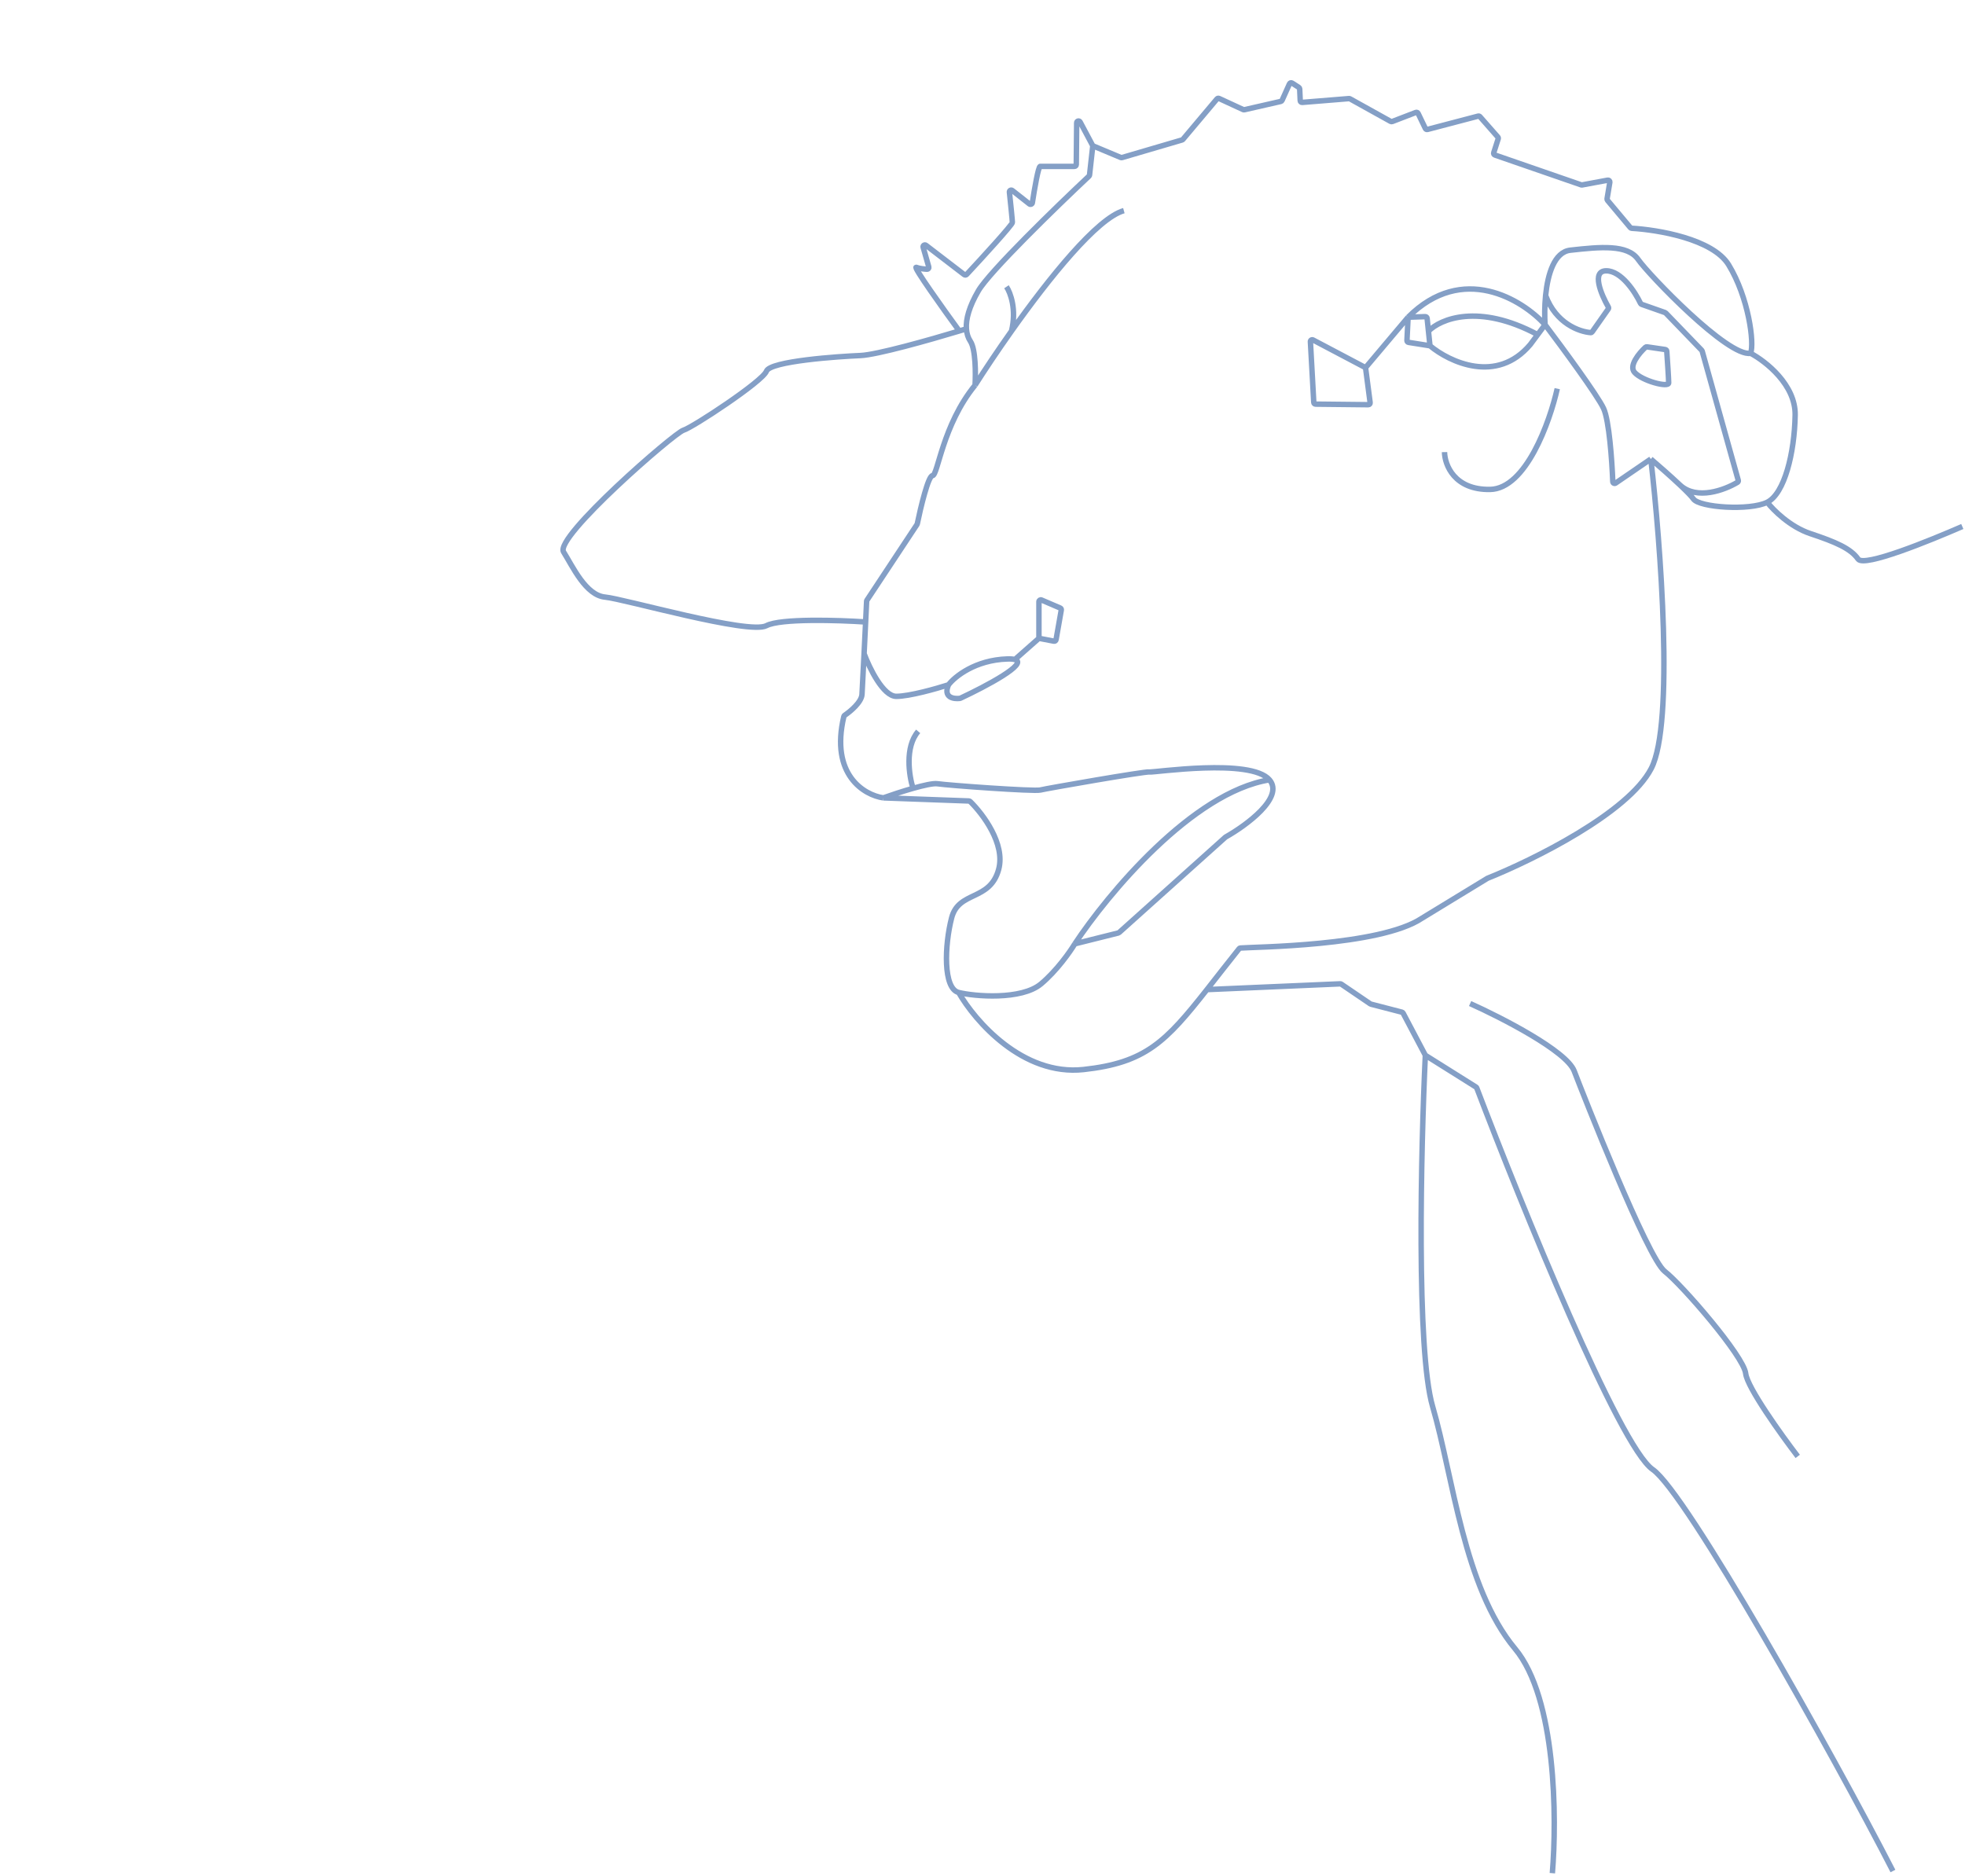
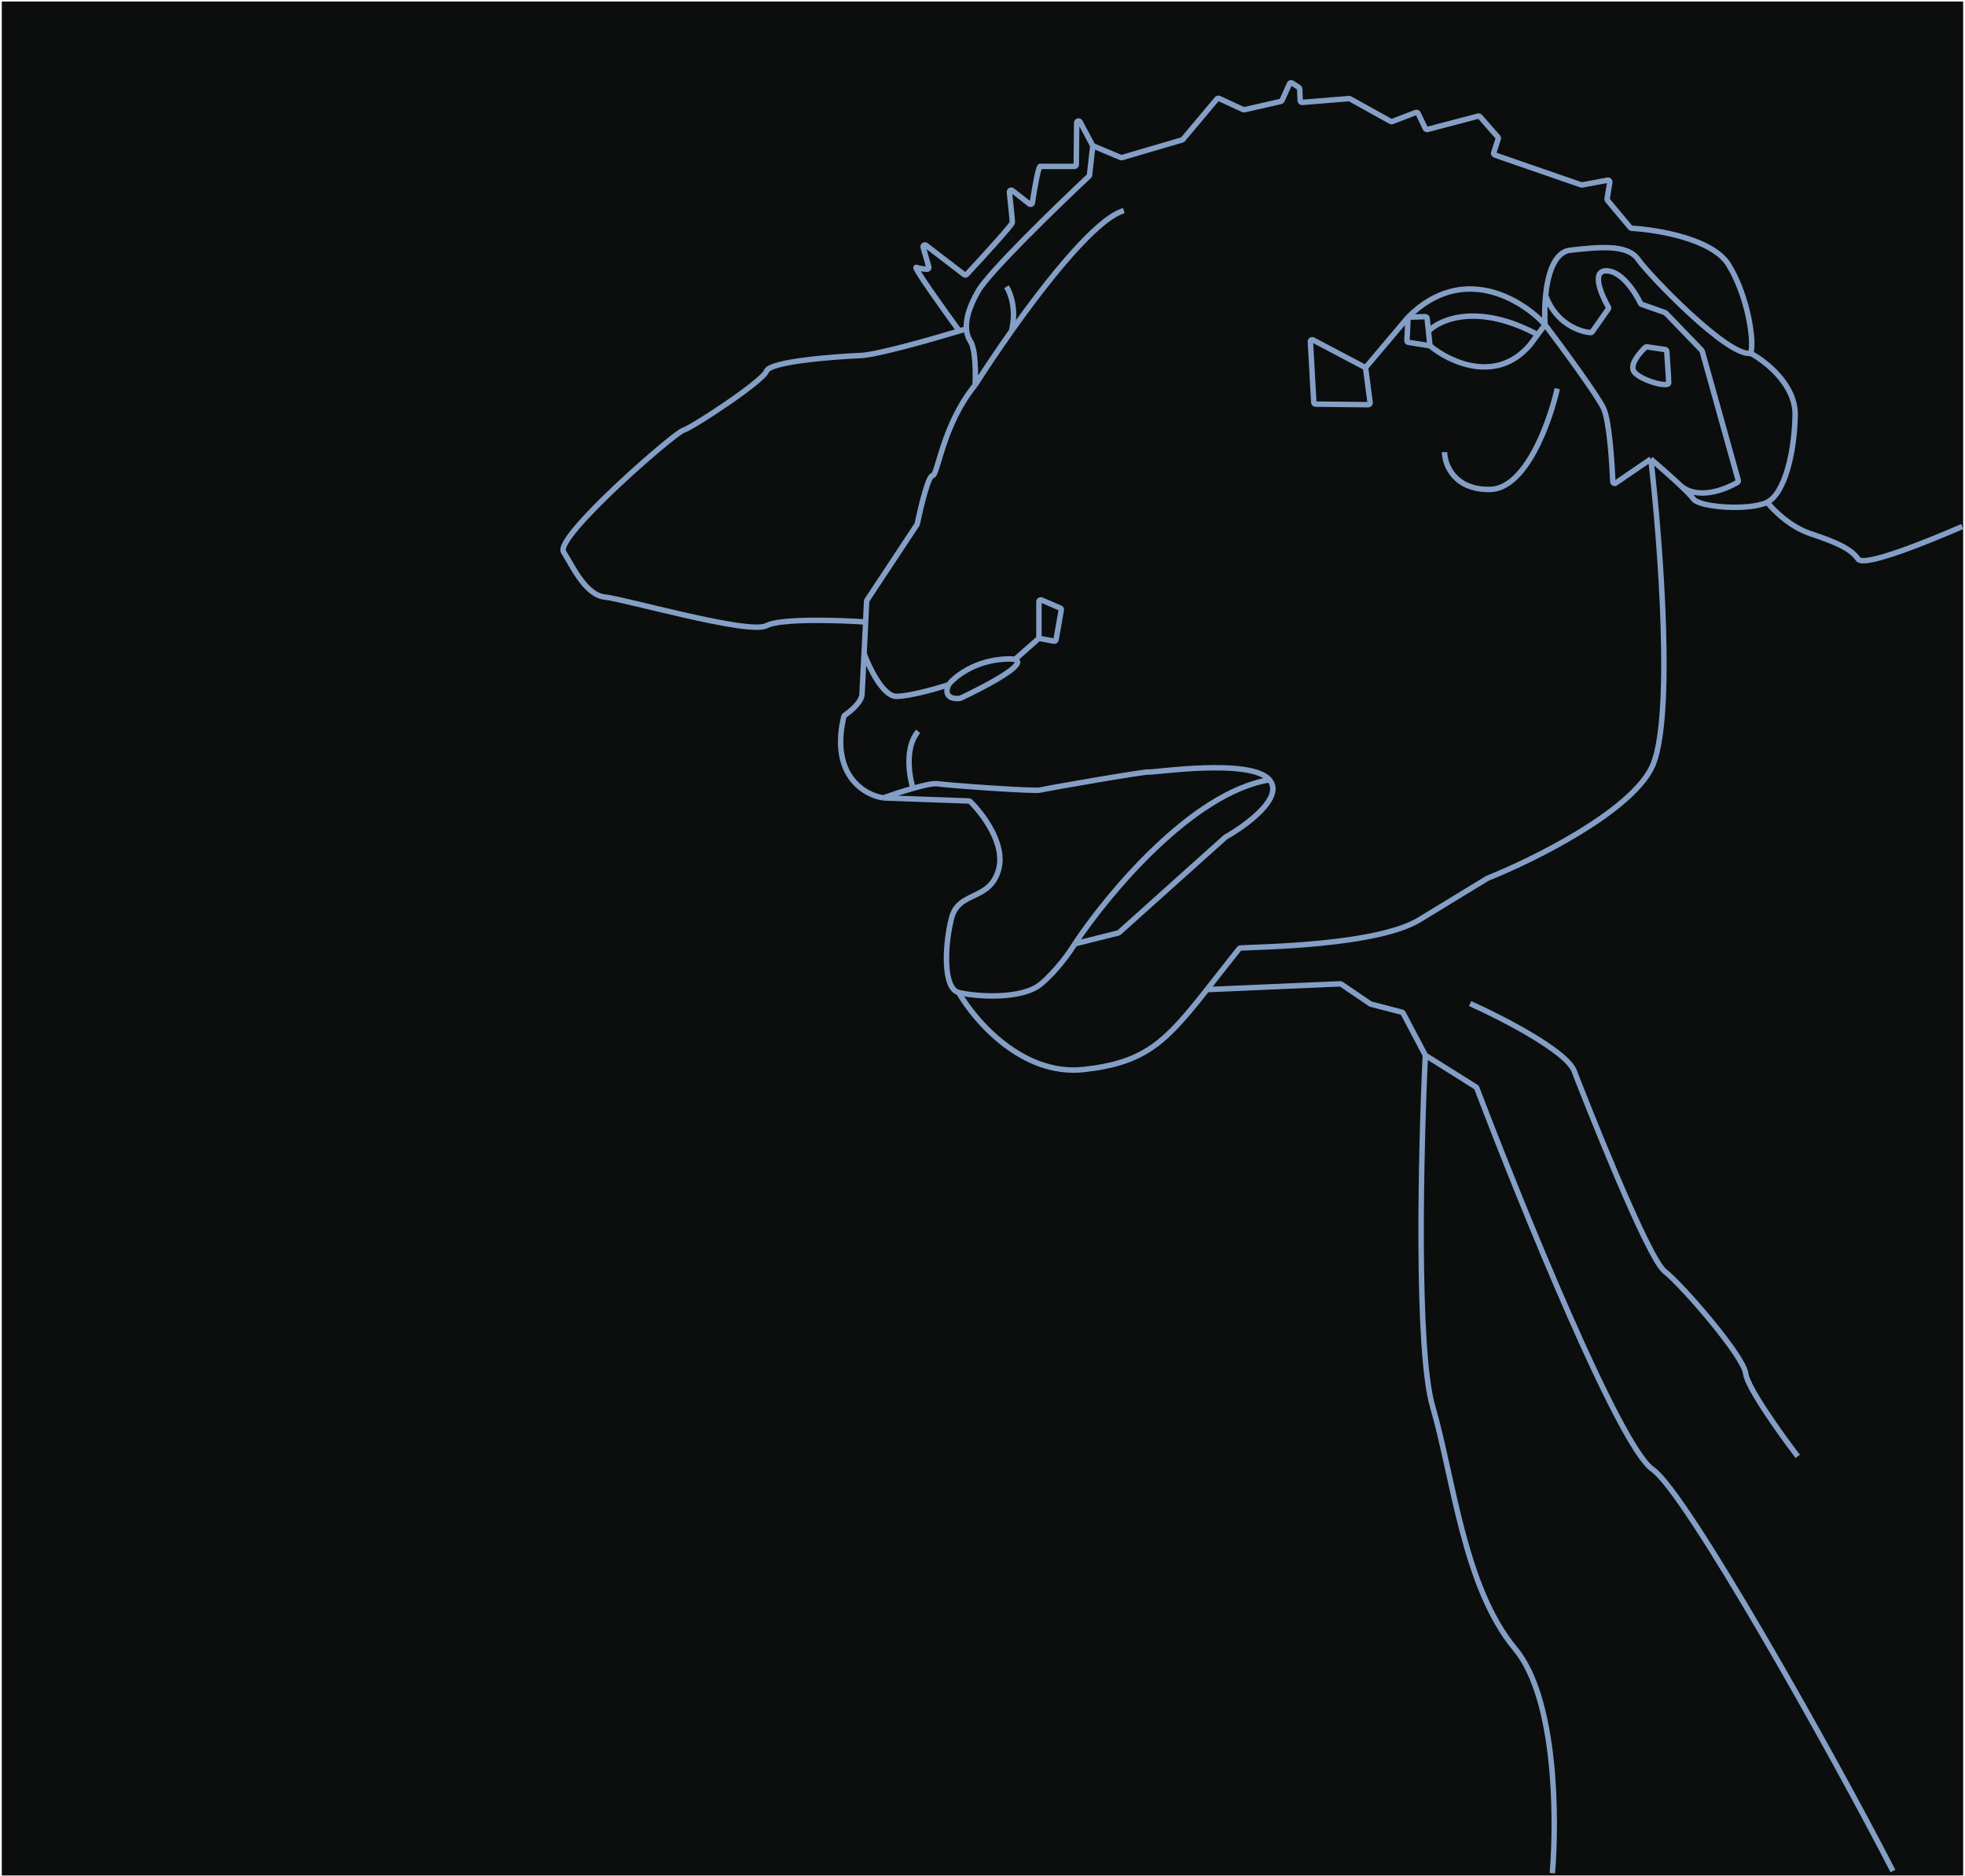
<svg xmlns="http://www.w3.org/2000/svg" width="1082" height="1033" viewBox="0 0 1082 1033" fill="none">
+   <path d="M0.984 0.84H1080.98V1032.79H0.984V0.84Z" fill="#0C0D0D" />
  <path d="M486.387 439.379L533.545 441.093C533.79 441.102 534.018 441.195 534.194 441.366C541.167 448.163 553.67 464.711 549.915 478.705C545.162 496.423 527.875 490.373 523.986 505.499C520.096 520.624 519.232 544.393 527.875 546.554M486.387 439.379C475.923 437.857 456.999 426.756 464.661 394.537C464.72 394.29 464.874 394.068 465.085 393.925C468.353 391.718 474.362 386.671 474.646 382.423C474.796 380.173 475.272 370.721 475.8 359.967M486.387 439.379C490.445 437.93 496.83 435.795 502.745 434.119M699.01 429.438C688.638 417.338 635.05 425.548 632.89 425.116C630.729 424.684 576.277 434.191 572.82 435.055C569.362 435.92 521.825 432.464 516.206 431.6C513.973 431.257 508.588 432.464 502.745 434.119M699.01 429.438C707.285 439.093 686.446 454.421 674.902 460.934C674.839 460.97 674.782 461.011 674.727 461.06L616.22 513.544C616.099 513.653 615.953 513.73 615.795 513.77L591.835 519.76M699.01 429.438C656.485 436.352 609.841 492.534 591.835 519.76M591.835 519.76C589.242 524.081 581.895 534.54 573.252 541.8C562.448 550.875 536.518 548.714 527.875 546.554M527.875 546.554C536.829 562.225 563.128 592.649 596.694 588.977C630.769 585.25 641.926 573.74 664.582 544.964M536.906 212.124C518.96 234.099 516.397 261.932 513.467 261.932C511.139 261.932 506.933 279.512 505.081 288.482C505.056 288.607 505.007 288.722 504.937 288.828L477.361 330.555C477.262 330.705 477.205 330.879 477.196 331.059C477.042 334.305 476.852 338.256 476.647 342.513M536.906 212.124C537.272 205.898 537.272 192.347 534.342 187.952C533.097 186.085 532.318 183.795 532.134 181.067M536.906 212.124C542.1 203.947 549.113 193.406 556.973 182.307M601.73 80.279L599.939 96.394C599.913 96.63 599.811 96.843 599.637 97.005C581.714 113.835 544.86 149.622 538.737 160.118C533.66 168.822 531.775 175.769 532.134 181.067M601.73 80.279L617.151 86.735C617.363 86.824 617.598 86.837 617.819 86.772L650.883 77.069C651.071 77.013 651.24 76.903 651.366 76.753L670.091 54.494C670.381 54.15 670.866 54.041 671.276 54.23L684.557 60.36C684.757 60.453 684.983 60.476 685.198 60.427L705.255 55.853C705.561 55.783 705.817 55.574 705.945 55.287L710.027 46.182C710.277 45.623 710.966 45.419 711.48 45.749L715.195 48.137C715.468 48.312 715.639 48.609 715.653 48.933L715.949 55.438C715.975 56.004 716.464 56.435 717.029 56.39L742.796 54.3C742.993 54.285 743.19 54.327 743.362 54.423L765.762 66.867C766.021 67.011 766.33 67.033 766.607 66.927L779.594 61.932C780.08 61.745 780.628 61.962 780.854 62.431L784.857 70.746C785.065 71.178 785.549 71.401 786.012 71.28L813.917 63.955C814.283 63.859 814.672 63.978 814.922 64.262L824.761 75.459C824.993 75.723 825.069 76.089 824.962 76.424L822.503 84.109C822.337 84.627 822.615 85.182 823.128 85.359L870.665 101.801C870.828 101.857 871.004 101.87 871.174 101.839L885.259 99.218C885.941 99.091 886.542 99.681 886.428 100.366L884.907 109.49C884.859 109.778 884.939 110.073 885.127 110.297L897.736 125.358C897.915 125.571 898.164 125.7 898.441 125.715C912.901 126.525 943.15 131.62 951.853 145.835C962.84 163.781 966.136 189.051 963.939 194.545M601.73 80.279L594.743 67.163C594.255 66.249 592.87 66.588 592.86 67.624L592.639 90.641C592.633 91.189 592.191 91.631 591.643 91.631C585.202 91.631 573.775 91.631 572.756 91.631C571.76 91.631 569.611 104.087 568.447 111.683C568.33 112.442 567.439 112.793 566.835 112.318L557.435 104.918C556.739 104.37 555.727 104.929 555.82 105.809C556.48 112.014 557.448 121.383 557.448 122.516C557.448 123.775 541.051 141.704 532.28 151.129C531.929 151.506 531.354 151.55 530.945 151.236L509.896 135.099C509.131 134.513 508.061 135.241 508.326 136.167L511.428 147.023C511.61 147.662 511.131 148.294 510.468 148.259C508.708 148.166 506.198 147.886 504.541 147.223C502.392 146.364 519.426 170.225 528.212 182.262M963.939 194.545C972.24 198.94 988.77 211.905 988.477 228.605C988.11 249.481 982.617 271.821 973.095 276.582M963.939 194.545C951.487 196.742 907.904 151.329 902.045 142.906C896.185 134.482 881.169 135.947 864.688 137.778C855.891 138.756 852.257 150.875 851.067 162.712M973.095 276.582C963.573 281.343 935.739 279.512 932.442 274.751C931.414 273.265 928.642 270.468 925.246 267.268M973.095 276.582C976.34 280.781 985.635 290.115 996.852 293.854C1010.87 298.528 1019.05 302.033 1023.14 307.876C1026.41 312.55 1062.61 297.73 1080.52 289.94M909.003 252.777L889.632 266.031C888.98 266.477 888.093 266.035 888.062 265.246C887.599 253.528 886.057 231.613 883 224.943C879.777 217.911 860.171 191.249 850.771 178.797M909.003 252.777C913.098 256.276 919.936 262.264 925.246 267.268M909.003 252.777C914.39 299.321 921.979 398.564 909.245 423.183C896.525 447.776 843.915 473.711 819.124 483.638C819.072 483.658 819.025 483.682 818.977 483.711L782.877 505.719C759.741 521.143 689.989 521.447 682.923 522.071C682.67 522.093 682.485 522.22 682.326 522.419C675.537 530.911 669.759 538.388 664.582 544.964M850.771 178.797C850.487 174.45 850.473 168.616 851.067 162.712M850.771 178.797C838.125 164.929 805.336 144.691 775.346 174.681M850.771 178.797L846.697 184.27M925.246 267.268C934.431 275.555 949.64 269.838 956.71 265.618C957.091 265.391 957.265 264.936 957.146 264.51L937.271 193.324C937.227 193.164 937.143 193.018 937.028 192.898L917.225 172.375C917.117 172.263 916.984 172.178 916.837 172.126L903.91 167.584C903.654 167.494 903.448 167.309 903.332 167.064C900.387 160.848 892.789 149.132 884.465 149.132C876.193 149.132 881.598 162.092 885.608 169.086C885.803 169.426 885.785 169.847 885.56 170.168L876.72 182.747C876.526 183.024 876.205 183.186 875.867 183.162C869.605 182.703 856.702 178.099 851.067 162.712M775.346 174.681L784.792 174.376C785.316 174.359 785.764 174.75 785.819 175.272L786.559 182.379M775.346 174.681L774.721 187.507C774.696 188.017 775.059 188.464 775.564 188.544L787.396 190.412M775.346 174.681L751.917 202.461M787.396 190.412C798.106 199.337 824.146 211.699 842.622 189.742L846.697 184.27M787.396 190.412L786.559 182.379M786.559 182.379C793.013 175.718 814.076 166.771 846.697 184.27M751.917 202.461L754.445 221.736C754.524 222.339 754.051 222.872 753.443 222.866L724.403 222.554C723.876 222.548 723.444 222.135 723.415 221.609L721.557 188.16C721.514 187.383 722.334 186.857 723.022 187.22L751.917 202.461ZM857.478 214.029C853.366 232.392 840.211 269.2 820.478 269.529C800.744 269.858 795.537 255.962 795.4 248.974M664.582 544.964L737.966 541.79C738.181 541.781 738.394 541.841 738.572 541.963L754.543 552.823C754.638 552.888 754.744 552.936 754.855 552.964L771.96 557.399C772.232 557.47 772.462 557.652 772.593 557.9L784.843 581.11M784.843 581.11L812.749 598.633C812.933 598.748 813.071 598.912 813.148 599.115C837.894 664.127 891.73 796.682 910.058 809.25C928.414 821.837 1009.32 966.101 1042.32 1030.35M784.843 581.11C782.403 632.689 779.792 743.602 788.87 774.621C800.219 813.394 805.893 873.917 834.263 907.962C856.96 935.198 857.306 1001.29 854.784 1031.55M809.498 552.642C826.83 560.424 862.555 578.746 866.8 589.782C872.106 603.577 907.123 692.712 916.673 700.14C926.224 707.568 960.18 746.831 961.241 756.381C962.09 764.021 980.696 789.984 989.892 802.01M522.292 377.105C525.73 372.601 537.014 363.45 554.651 362.881C556.538 362.82 557.907 362.935 558.828 363.198M522.292 377.105C519.207 384.116 525.084 385.021 528.545 384.592C528.644 384.579 528.736 384.552 528.827 384.509C543.13 377.825 566.494 365.386 558.828 363.198M522.292 377.105C515.717 379.226 500.76 383.47 493.527 383.47C486.295 383.47 478.695 367.801 475.8 359.967M558.828 363.198L572.075 351.502M572.075 351.502V331.327C572.075 330.61 572.809 330.125 573.469 330.408L583.792 334.833C584.219 335.015 584.464 335.468 584.383 335.925L581.497 352.28C581.4 352.83 580.872 353.194 580.323 353.088L572.075 351.502ZM475.8 359.967C476.082 354.221 476.378 348.103 476.647 342.513M502.745 434.119C500.577 427.281 498.108 411.435 505.581 402.756M532.134 181.067C530.929 181.438 529.615 181.839 528.212 182.262M476.647 342.513C461.653 341.501 429.736 340.492 422.018 344.554C412.371 349.631 343.827 329.83 333.164 328.814C322.502 327.799 315.395 312.059 310.317 303.935C305.24 295.811 371.248 238.437 376.325 236.913C381.403 235.39 419.992 210.003 422.023 204.418C424.054 198.833 461.627 196.294 473.812 195.787C482.798 195.412 511.699 187.248 528.212 182.262M618.842 116.004C604.118 120.137 577.623 153.148 556.973 182.307M554.203 157.907C556.347 161.098 559.902 170.444 556.973 182.307M900.023 205.047C896.81 201.406 902.494 194.535 906.039 191.255C906.257 191.054 906.554 190.965 906.848 191.008L916.93 192.484C917.395 192.552 917.749 192.93 917.782 193.398C918.165 198.808 918.832 208.751 918.832 210.856C918.832 213.622 904.172 209.749 900.023 205.047Z" stroke="#849FC6" stroke-width="3" />
</svg>
